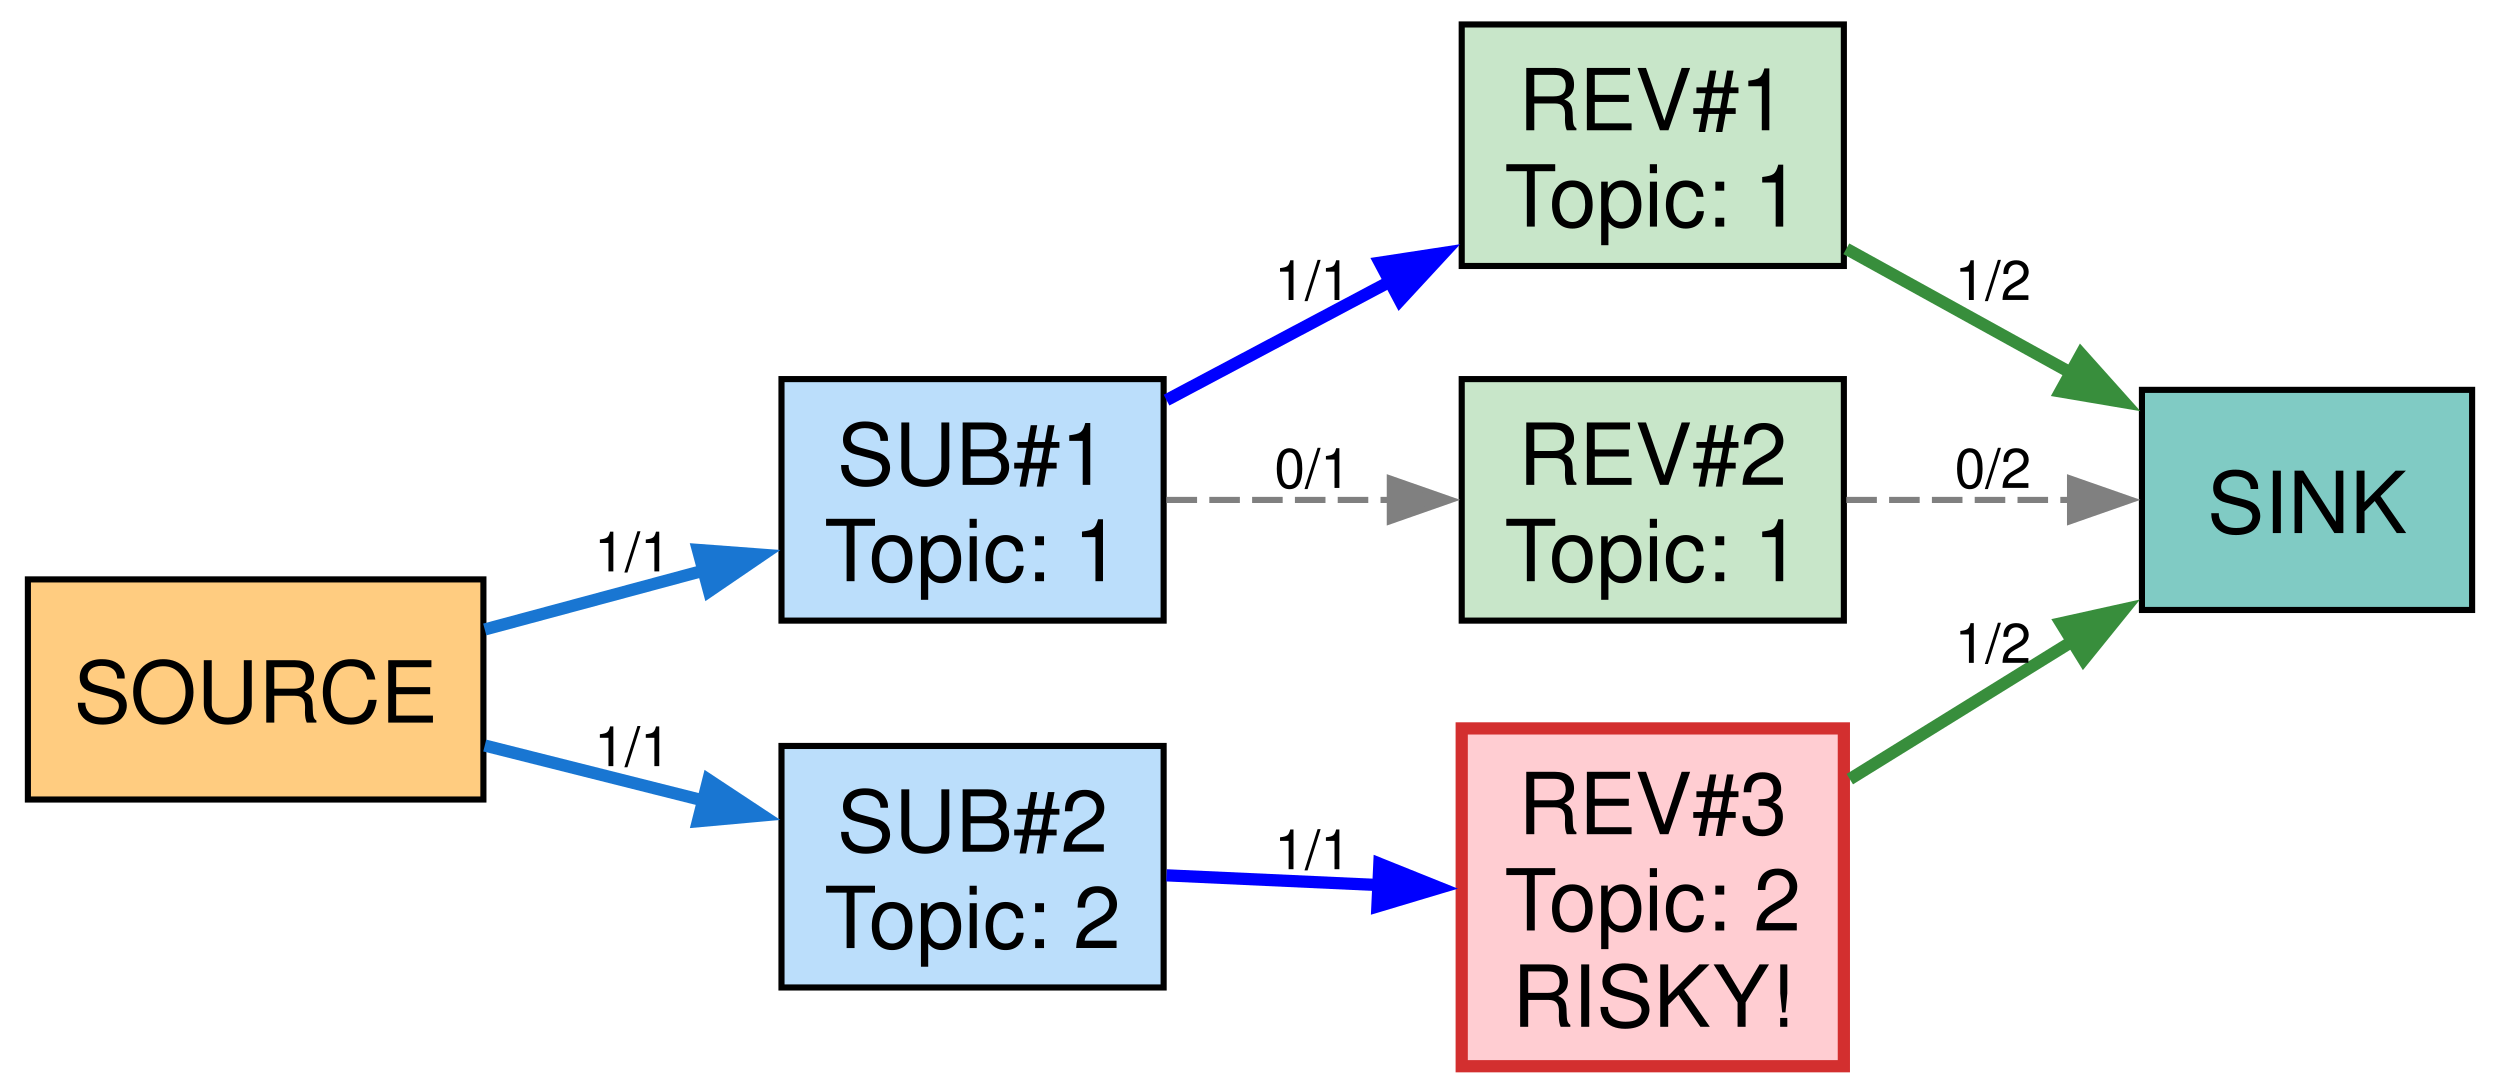
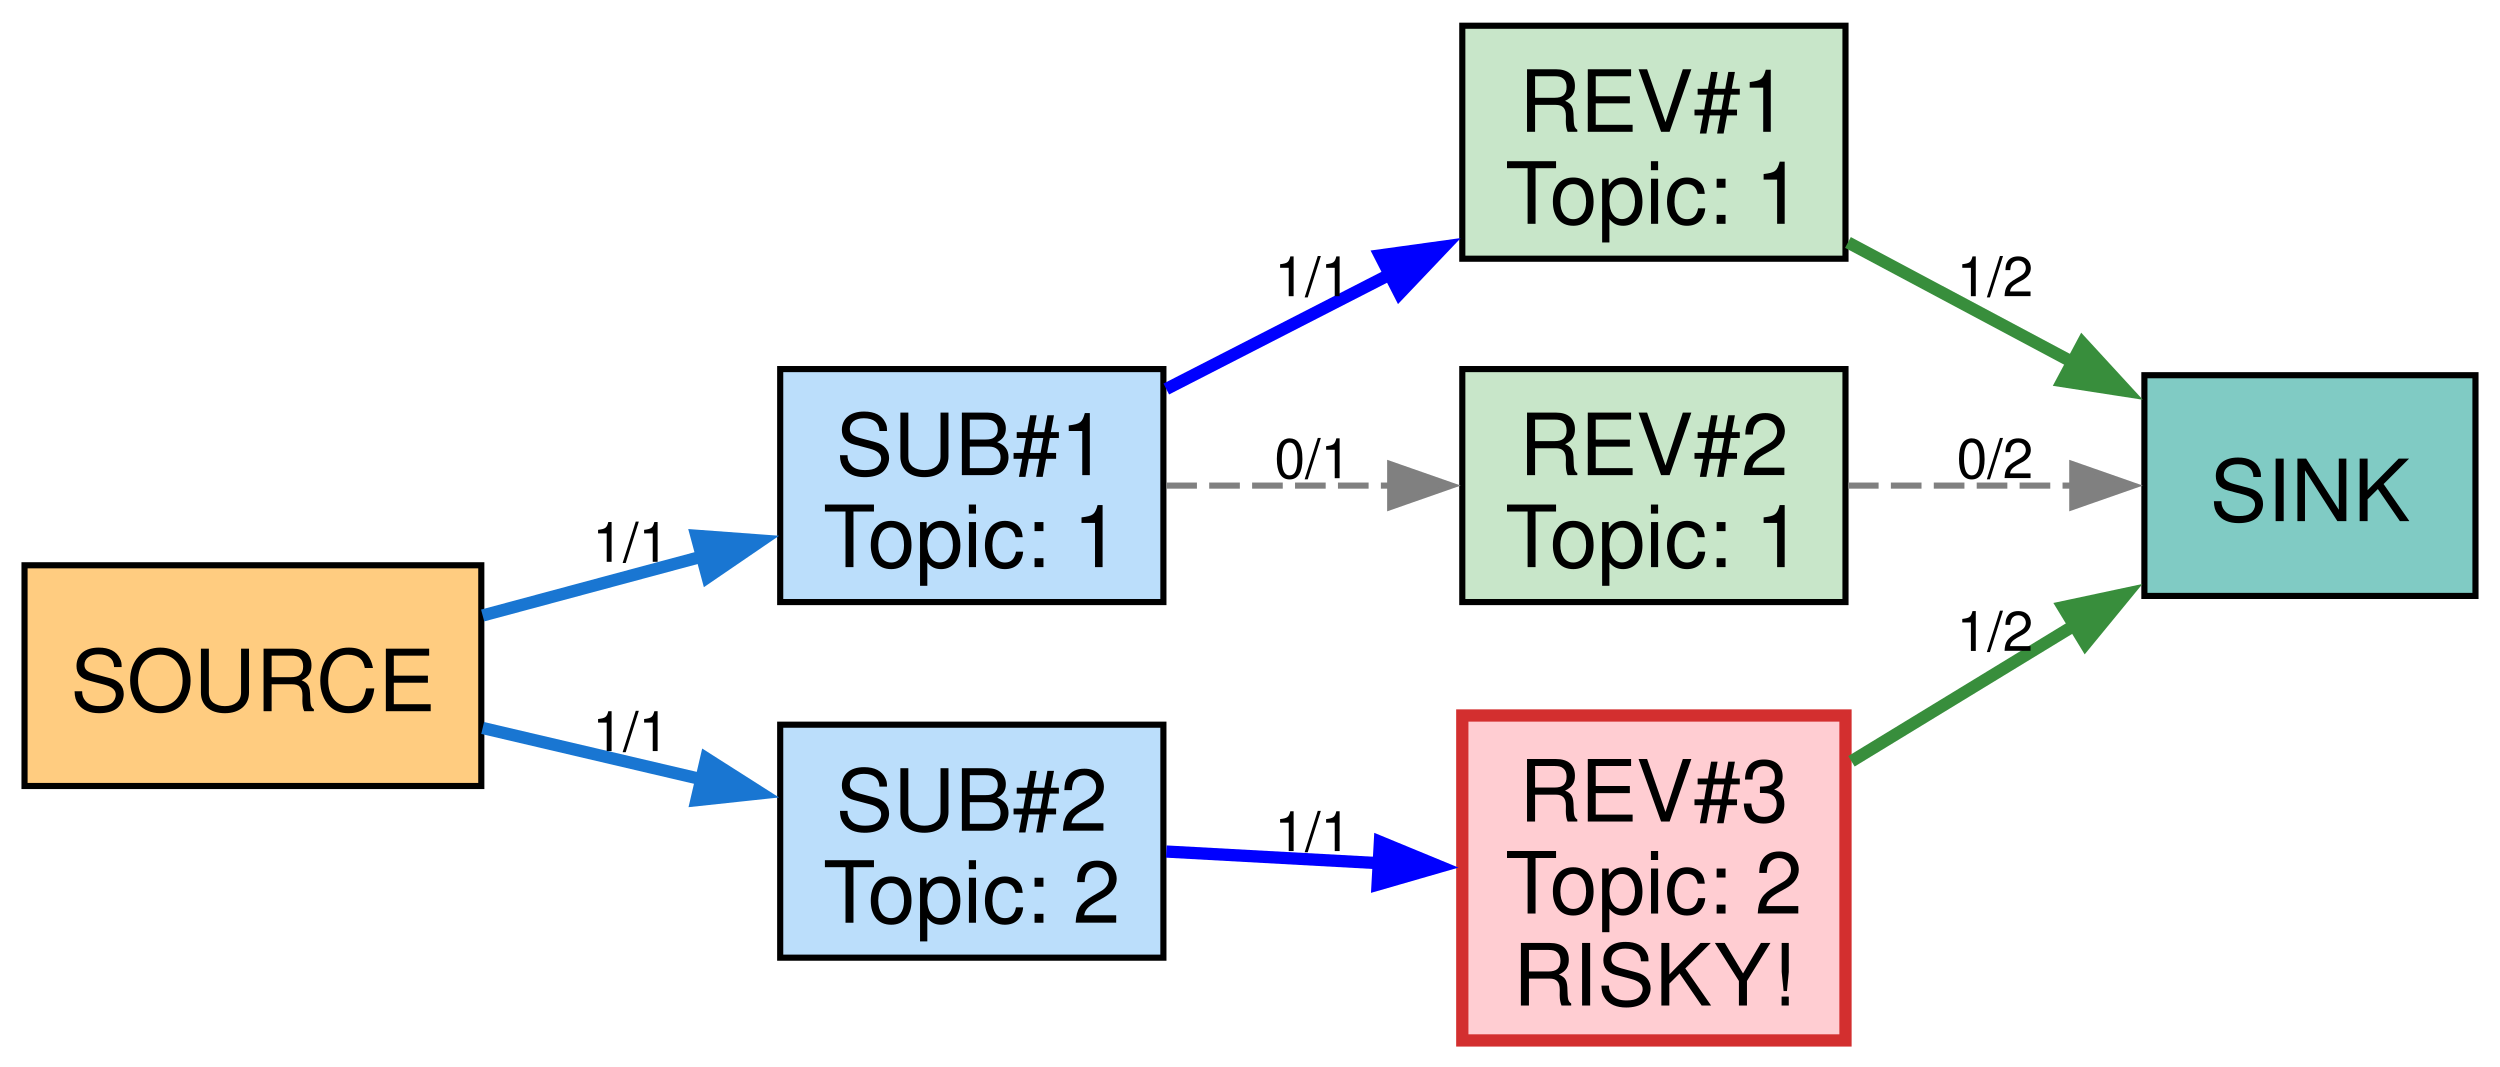
- <svg xmlns="http://www.w3.org/2000/svg" width="408pt" height="178pt" viewBox="0.00 0.00 407.75 178.38">
-   <g id="graph0" class="graph" transform="scale(1 1) rotate(0) translate(4 174.38)">
+ <svg xmlns="http://www.w3.org/2000/svg" width="408pt" height="174pt" viewBox="0.00 0.00 407.75 173.50">
+   <g id="graph0" class="graph" transform="scale(1 1) rotate(0) translate(4 169.5)">
    <g id="node1" class="node">
-       <polygon fill="#ffcc80" stroke="black" points="74.5,-79.62 0,-79.62 0,-43.62 74.5,-43.62 74.5,-79.62" />
-       <text text-anchor="middle" x="37.25" y="-56.2" font-family="Helvetica,sans-Serif" font-size="14.00">SOURCE</text>
+       <polygon fill="#ffcc80" stroke="black" points="74.5,-77.5 0,-77.5 0,-41.5 74.5,-41.5 74.5,-77.5" />
+       <text text-anchor="middle" x="37.25" y="-53.7" font-family="Helvetica,sans-Serif" font-size="14.00">SOURCE</text>
    </g>
    <g id="node3" class="node">
-       <polygon fill="#bbdefb" stroke="black" points="185.75,-112.38 123.25,-112.38 123.25,-72.88 185.75,-72.88 185.75,-112.38" />
-       <text text-anchor="middle" x="154.5" y="-95.08" font-family="Helvetica,sans-Serif" font-size="14.00">SUB#1</text>
-       <text text-anchor="middle" x="154.5" y="-79.33" font-family="Helvetica,sans-Serif" font-size="14.00">Topic: 1</text>
+       <polygon fill="#bbdefb" stroke="black" points="185.75,-109.5 123.25,-109.5 123.25,-71.5 185.75,-71.5 185.75,-109.5" />
+       <text text-anchor="middle" x="154.5" y="-92.2" font-family="Helvetica,sans-Serif" font-size="14.00">SUB#1</text>
+       <text text-anchor="middle" x="154.5" y="-77.2" font-family="Helvetica,sans-Serif" font-size="14.00">Topic: 1</text>
    </g>
    <g id="edge1" class="edge">
-       <path fill="none" stroke="#1976d2" stroke-width="2" d="M74.72,-71.43C86.15,-74.51 98.86,-77.93 110.69,-81.11" />
-       <polygon fill="#1976d2" stroke="#1976d2" stroke-width="2" points="109.58,-84.44 120.15,-83.65 111.4,-77.68 109.58,-84.44" />
-       <text text-anchor="middle" x="98.88" y="-80.93" font-family="Helvetica,sans-Serif" font-size="9.00">1/1</text>
+       <path fill="none" stroke="#1976d2" stroke-width="2" d="M74.72,-69.31C86.15,-72.38 98.86,-75.8 110.69,-78.98" />
+       <polygon fill="#1976d2" stroke="#1976d2" stroke-width="2" points="109.58,-82.31 120.15,-81.53 111.4,-75.55 109.58,-82.31" />
+       <text text-anchor="middle" x="98.88" y="-78.06" font-family="Helvetica,sans-Serif" font-size="9.00">1/1</text>
    </g>
    <g id="node4" class="node">
-       <polygon fill="#bbdefb" stroke="black" points="185.75,-52.38 123.25,-52.38 123.25,-12.88 185.75,-12.88 185.75,-52.38" />
-       <text text-anchor="middle" x="154.5" y="-35.08" font-family="Helvetica,sans-Serif" font-size="14.00">SUB#2</text>
-       <text text-anchor="middle" x="154.5" y="-19.32" font-family="Helvetica,sans-Serif" font-size="14.00">Topic: 2</text>
+       <polygon fill="#bbdefb" stroke="black" points="185.75,-51.5 123.25,-51.5 123.25,-13.5 185.75,-13.5 185.75,-51.5" />
+       <text text-anchor="middle" x="154.5" y="-34.2" font-family="Helvetica,sans-Serif" font-size="14.00">SUB#2</text>
+       <text text-anchor="middle" x="154.5" y="-19.2" font-family="Helvetica,sans-Serif" font-size="14.00">Topic: 2</text>
    </g>
    <g id="edge2" class="edge">
-       <path fill="none" stroke="#1976d2" stroke-width="2" d="M74.72,-52.45C86.15,-49.57 98.86,-46.37 110.69,-43.4" />
-       <polygon fill="#1976d2" stroke="#1976d2" stroke-width="2" points="111.29,-46.86 120.13,-41.02 109.58,-40.07 111.29,-46.86" />
-       <text text-anchor="middle" x="98.88" y="-49.08" font-family="Helvetica,sans-Serif" font-size="9.00">1/1</text>
+       <path fill="none" stroke="#1976d2" stroke-width="2" d="M74.72,-50.96C86.15,-48.28 98.86,-45.3 110.69,-42.53" />
+       <polygon fill="#1976d2" stroke="#1976d2" stroke-width="2" points="111.18,-46.01 120.12,-40.32 109.59,-39.19 111.18,-46.01" />
+       <text text-anchor="middle" x="98.88" y="-47.2" font-family="Helvetica,sans-Serif" font-size="9.00">1/1</text>
    </g>
    <g id="node2" class="node">
-       <polygon fill="#80cbc4" stroke="black" points="399.75,-110.62 345.75,-110.62 345.75,-74.62 399.75,-74.62 399.75,-110.62" />
-       <text text-anchor="middle" x="372.75" y="-87.2" font-family="Helvetica,sans-Serif" font-size="14.00">SINK</text>
+       <polygon fill="#80cbc4" stroke="black" points="399.75,-108.5 345.75,-108.5 345.75,-72.5 399.75,-72.5 399.75,-108.5" />
+       <text text-anchor="middle" x="372.75" y="-84.7" font-family="Helvetica,sans-Serif" font-size="14.00">SINK</text>
    </g>
    <g id="node5" class="node">
-       <polygon fill="#c8e6c9" stroke="black" points="297,-170.38 234.5,-170.38 234.5,-130.88 297,-130.88 297,-170.38" />
-       <text text-anchor="middle" x="265.75" y="-153.07" font-family="Helvetica,sans-Serif" font-size="14.00">REV#1</text>
-       <text text-anchor="middle" x="265.75" y="-137.32" font-family="Helvetica,sans-Serif" font-size="14.00">Topic: 1</text>
+       <polygon fill="#c8e6c9" stroke="black" points="297,-165.5 234.5,-165.5 234.5,-127.5 297,-127.5 297,-165.5" />
+       <text text-anchor="middle" x="265.75" y="-148.2" font-family="Helvetica,sans-Serif" font-size="14.00">REV#1</text>
+       <text text-anchor="middle" x="265.75" y="-133.2" font-family="Helvetica,sans-Serif" font-size="14.00">Topic: 1</text>
    </g>
    <g id="edge3" class="edge">
-       <path fill="none" stroke="blue" stroke-width="2" d="M186.22,-108.94C197.61,-114.98 210.71,-121.94 222.92,-128.42" />
-       <polygon fill="blue" stroke="blue" stroke-width="2" points="221.11,-131.42 231.58,-133.02 224.39,-125.24 221.11,-131.42" />
-       <text text-anchor="middle" x="210.12" y="-125.31" font-family="Helvetica,sans-Serif" font-size="9.00">1/1</text>
+       <path fill="none" stroke="blue" stroke-width="2" d="M186.22,-106.25C197.61,-112.08 210.71,-118.8 222.92,-125.06" />
+       <polygon fill="blue" stroke="blue" stroke-width="2" points="221.07,-128.04 231.56,-129.49 224.26,-121.81 221.07,-128.04" />
+       <text text-anchor="middle" x="210.12" y="-121.38" font-family="Helvetica,sans-Serif" font-size="9.00">1/1</text>
    </g>
    <g id="node6" class="node">
-       <polygon fill="#c8e6c9" stroke="black" points="297,-112.38 234.5,-112.38 234.5,-72.88 297,-72.88 297,-112.38" />
-       <text text-anchor="middle" x="265.75" y="-95.08" font-family="Helvetica,sans-Serif" font-size="14.00">REV#2</text>
-       <text text-anchor="middle" x="265.75" y="-79.33" font-family="Helvetica,sans-Serif" font-size="14.00">Topic: 1</text>
+       <polygon fill="#c8e6c9" stroke="black" points="297,-109.5 234.5,-109.5 234.5,-71.5 297,-71.5 297,-109.5" />
+       <text text-anchor="middle" x="265.75" y="-92.2" font-family="Helvetica,sans-Serif" font-size="14.00">REV#2</text>
+       <text text-anchor="middle" x="265.75" y="-77.2" font-family="Helvetica,sans-Serif" font-size="14.00">Topic: 1</text>
    </g>
    <g id="edge5" class="edge">
-       <path fill="none" stroke="gray" stroke-dasharray="5,2" d="M186.22,-92.62C197.61,-92.62 210.71,-92.62 222.92,-92.62" />
-       <polygon fill="gray" stroke="gray" points="222.74,-96.13 232.74,-92.63 222.74,-89.13 222.74,-96.13" />
-       <text text-anchor="middle" x="210.12" y="-94.58" font-family="Helvetica,sans-Serif" font-size="9.00">0/1</text>
+       <path fill="none" stroke="gray" stroke-dasharray="5,2" d="M186.22,-90.5C197.61,-90.5 210.71,-90.5 222.92,-90.5" />
+       <polygon fill="gray" stroke="gray" points="222.74,-94 232.74,-90.5 222.74,-87 222.74,-94" />
+       <text text-anchor="middle" x="210.12" y="-91.7" font-family="Helvetica,sans-Serif" font-size="9.00">0/1</text>
    </g>
    <g id="node7" class="node">
-       <polygon fill="#ffcdd2" stroke="#d32f2f" stroke-width="2" points="297,-55.25 234.5,-55.25 234.5,0 297,0 297,-55.25" />
-       <text text-anchor="middle" x="265.75" y="-37.95" font-family="Helvetica,sans-Serif" font-size="14.00">REV#3</text>
-       <text text-anchor="middle" x="265.75" y="-22.2" font-family="Helvetica,sans-Serif" font-size="14.00">Topic: 2</text>
-       <text text-anchor="middle" x="265.75" y="-6.45" font-family="Helvetica,sans-Serif" font-size="14.00">RISKY!</text>
+       <polygon fill="#ffcdd2" stroke="#d32f2f" stroke-width="2" points="297,-53 234.5,-53 234.5,0 297,0 297,-53" />
+       <text text-anchor="middle" x="265.75" y="-35.7" font-family="Helvetica,sans-Serif" font-size="14.00">REV#3</text>
+       <text text-anchor="middle" x="265.75" y="-20.7" font-family="Helvetica,sans-Serif" font-size="14.00">Topic: 2</text>
+       <text text-anchor="middle" x="265.75" y="-5.7" font-family="Helvetica,sans-Serif" font-size="14.00">RISKY!</text>
    </g>
    <g id="edge4" class="edge">
-       <path fill="none" stroke="blue" stroke-width="2" d="M186.22,-31.22C197.04,-30.72 209.43,-30.16 221.11,-29.62" />
-       <polygon fill="blue" stroke="blue" stroke-width="2" points="221.03,-33.13 230.86,-29.18 220.71,-26.14 221.03,-33.13" />
-       <text text-anchor="middle" x="210.12" y="-32.22" font-family="Helvetica,sans-Serif" font-size="9.00">1/1</text>
+       <path fill="none" stroke="blue" stroke-width="2" d="M186.22,-30.81C197.04,-30.22 209.43,-29.54 221.11,-28.9" />
+       <polygon fill="blue" stroke="blue" stroke-width="2" points="221.06,-32.4 230.86,-28.36 220.68,-25.42 221.06,-32.4" />
+       <text text-anchor="middle" x="210.12" y="-30.88" font-family="Helvetica,sans-Serif" font-size="9.00">1/1</text>
    </g>
    <g id="edge6" class="edge">
-       <path fill="none" stroke="#388e3c" stroke-width="2" d="M297.4,-133.69C308.96,-127.31 322.24,-119.97 334.35,-113.28" />
-       <polygon fill="#388e3c" stroke="#388e3c" stroke-width="2" points="335.8,-116.48 342.86,-108.59 332.41,-110.36 335.8,-116.48" />
-       <text text-anchor="middle" x="321.38" y="-125.31" font-family="Helvetica,sans-Serif" font-size="9.00">1/2</text>
+       <path fill="none" stroke="#388e3c" stroke-width="2" d="M297.4,-130.15C308.96,-123.99 322.24,-116.9 334.35,-110.45" />
+       <polygon fill="#388e3c" stroke="#388e3c" stroke-width="2" points="335.66,-113.72 342.83,-105.92 332.36,-107.54 335.66,-113.72" />
+       <text text-anchor="middle" x="321.38" y="-121.38" font-family="Helvetica,sans-Serif" font-size="9.00">1/2</text>
    </g>
    <g id="edge7" class="edge">
-       <path fill="none" stroke="gray" stroke-dasharray="5,2" d="M297.4,-92.62C308.96,-92.62 322.24,-92.62 334.35,-92.62" />
-       <polygon fill="gray" stroke="gray" points="333.99,-96.13 343.99,-92.63 333.99,-89.13 333.99,-96.13" />
-       <text text-anchor="middle" x="321.38" y="-94.58" font-family="Helvetica,sans-Serif" font-size="9.00">0/2</text>
+       <path fill="none" stroke="gray" stroke-dasharray="5,2" d="M297.4,-90.5C308.96,-90.5 322.24,-90.5 334.35,-90.5" />
+       <polygon fill="gray" stroke="gray" points="333.99,-94 343.99,-90.5 333.99,-87 333.99,-94" />
+       <text text-anchor="middle" x="321.38" y="-91.7" font-family="Helvetica,sans-Serif" font-size="9.00">0/2</text>
    </g>
    <g id="edge8" class="edge">
-       <path fill="none" stroke="#388e3c" stroke-width="2" d="M297.97,-46.95C309.42,-54.04 322.5,-62.14 334.43,-69.53" />
-       <polygon fill="#388e3c" stroke="#388e3c" stroke-width="2" points="332.52,-72.45 342.86,-74.74 336.2,-66.5 332.52,-72.45" />
-       <text text-anchor="middle" x="321.38" y="-65.97" font-family="Helvetica,sans-Serif" font-size="9.00">1/2</text>
+       <path fill="none" stroke="#388e3c" stroke-width="2" d="M297.97,-45.53C309.42,-52.51 322.5,-60.48 334.43,-67.76" />
+       <polygon fill="#388e3c" stroke="#388e3c" stroke-width="2" points="332.49,-70.67 342.85,-72.88 336.13,-64.69 332.49,-70.67" />
+       <text text-anchor="middle" x="321.38" y="-63.53" font-family="Helvetica,sans-Serif" font-size="9.00">1/2</text>
    </g>
  </g>
</svg>
